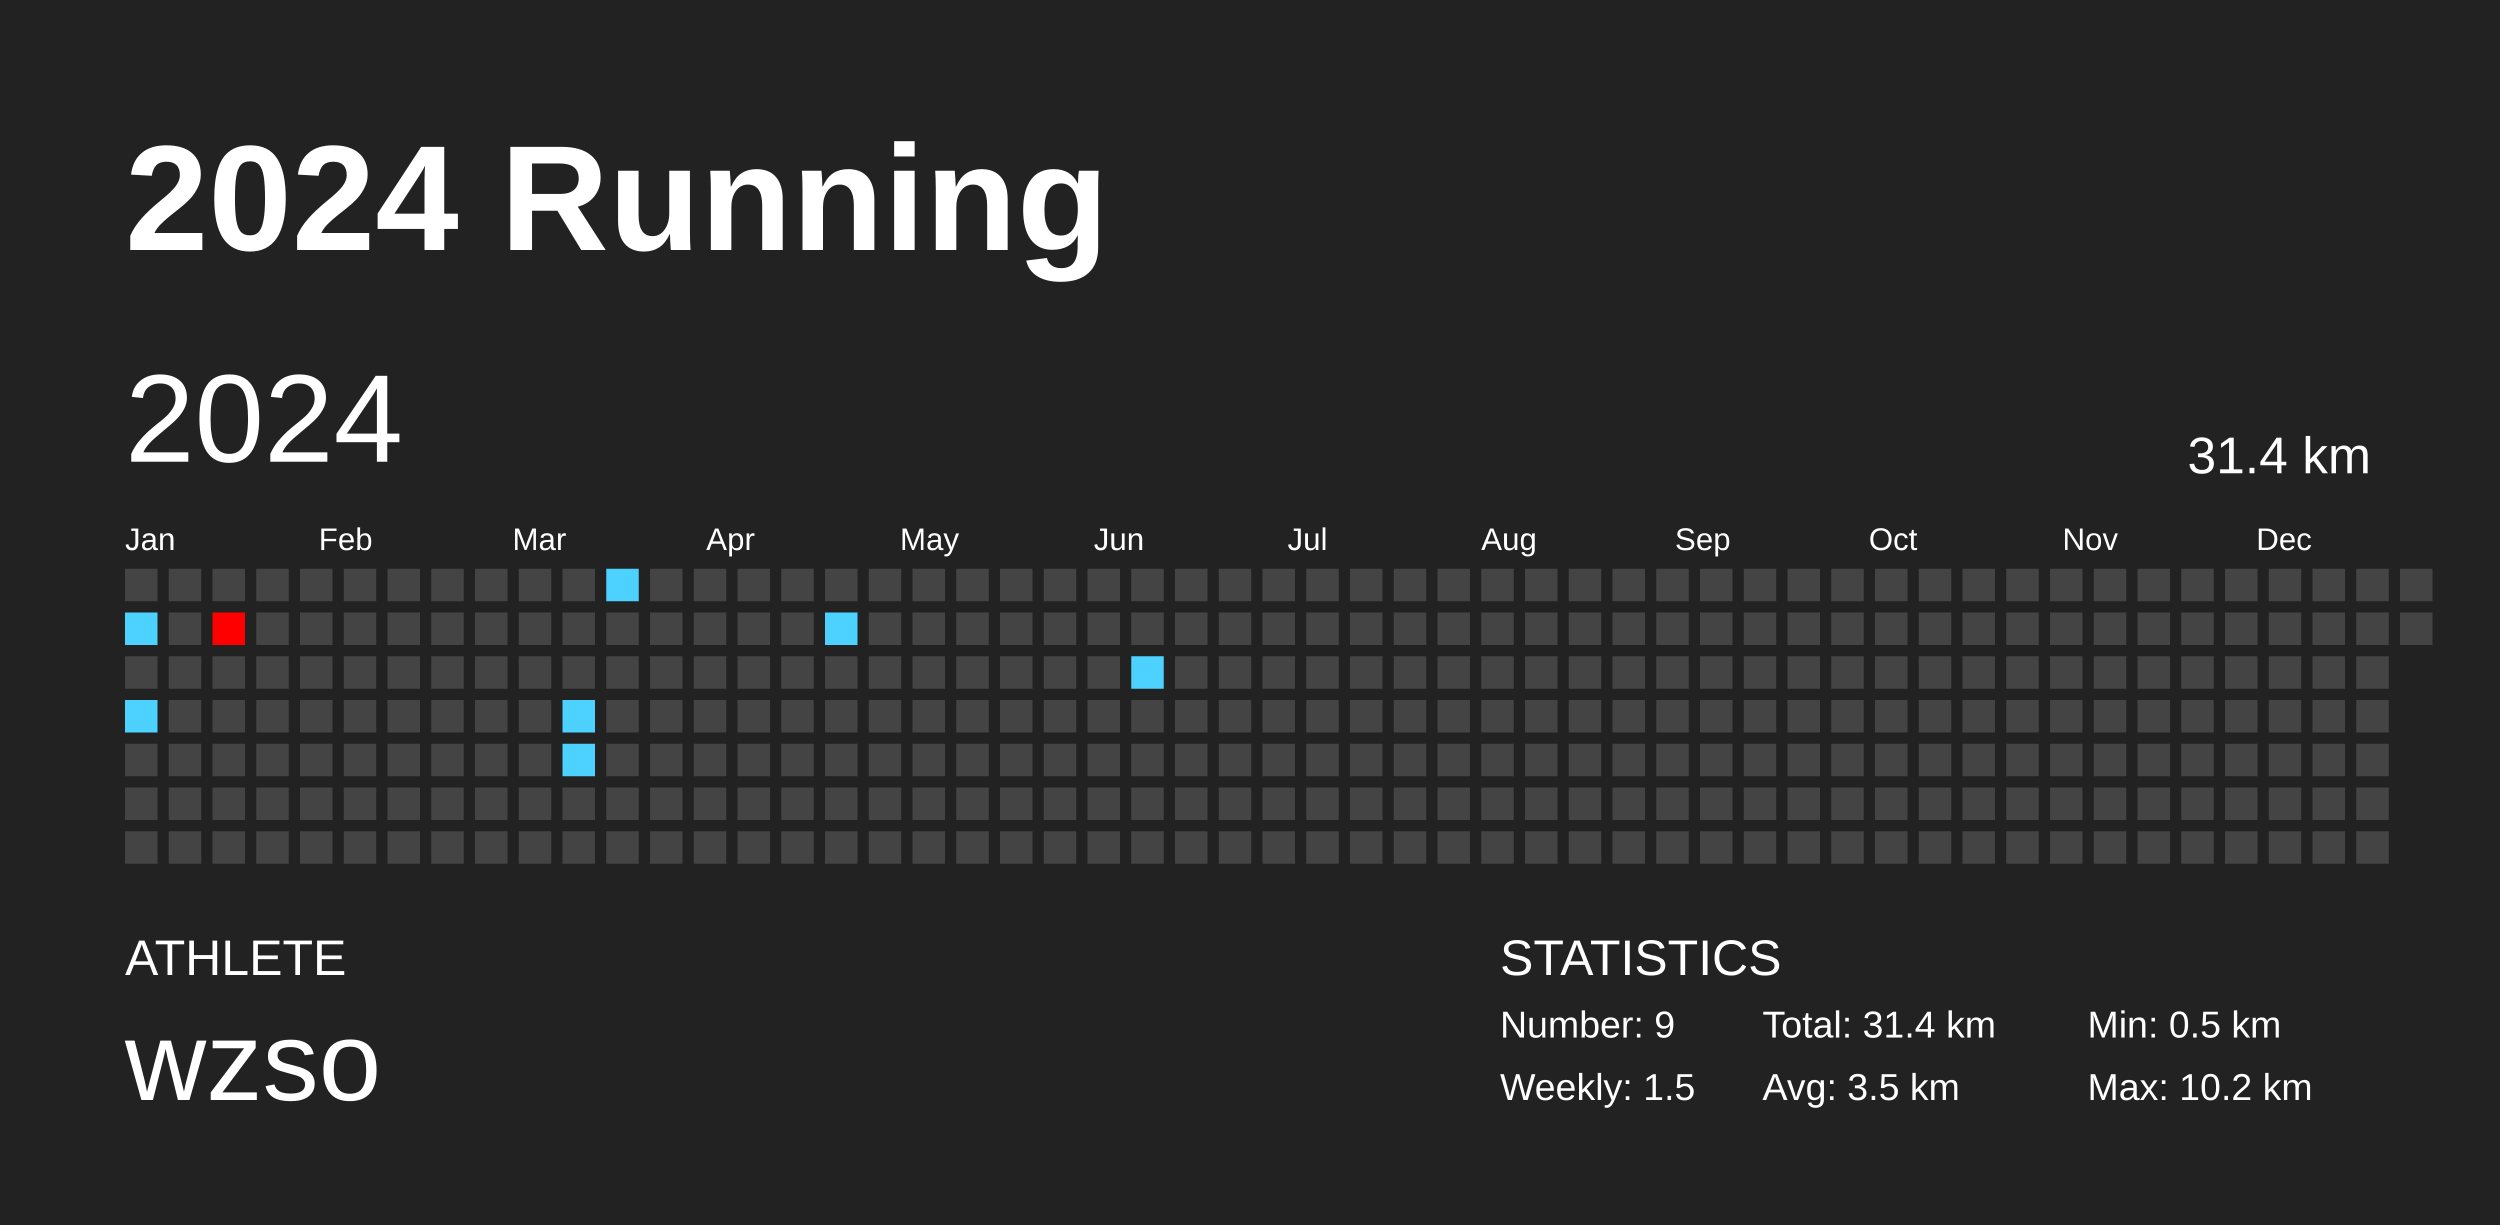
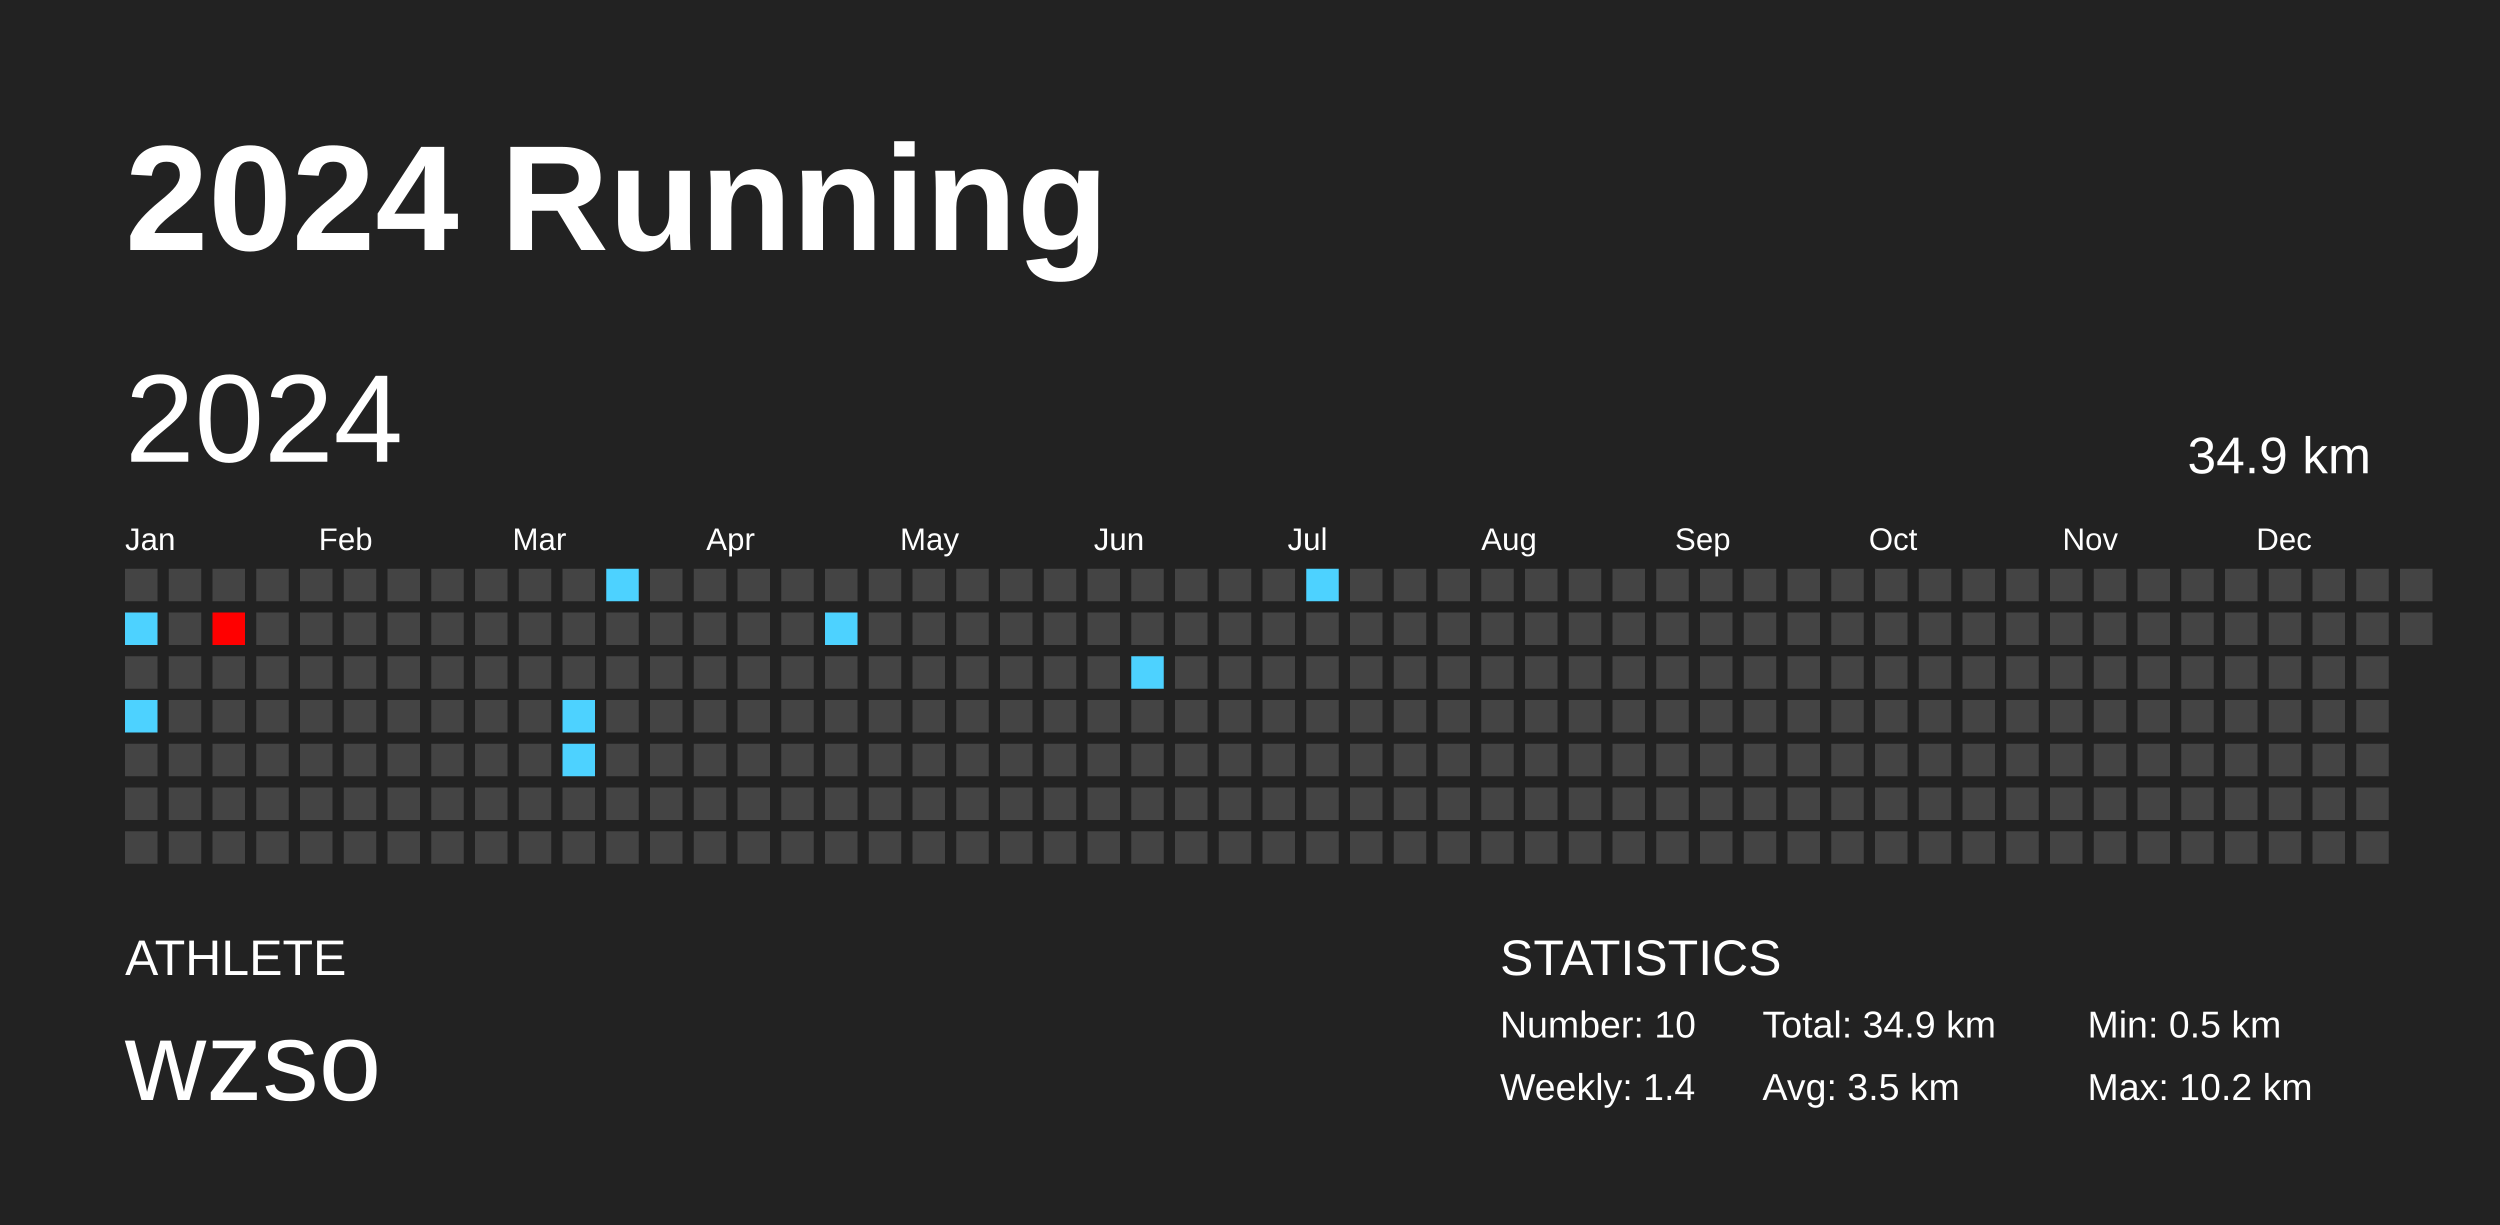
<svg xmlns="http://www.w3.org/2000/svg" baseProfile="full" height="98mm" version="1.1" viewBox="0,0,200,98" width="200mm">
  <defs />
  <rect fill="#222222" height="98" width="200" x="0" y="0" />
  <text fill="#FFFFFF" style="font-size:12px; font-family:Arial; font-weight:bold;" x="10" y="20">2024 Running</text>
  <text fill="#FFFFFF" style="font-size:4px; font-family:Arial" x="10" y="78">ATHLETE</text>
  <text fill="#FFFFFF" style="font-size:9px; font-family:Arial" x="10" y="88">wzso</text>
  <text fill="#FFFFFF" style="font-size:4px; font-family:Arial" x="120" y="78">STATISTICS</text>
-   <text fill="#FFFFFF" style="font-size:3px; font-family:Arial" x="120" y="83">Number: 9</text>
-   <text fill="#FFFFFF" style="font-size:3px; font-family:Arial" x="120" y="88">Weekly: 1.5</text>
-   <text fill="#FFFFFF" style="font-size:3px; font-family:Arial" x="141" y="83">Total: 31.4 km</text>
+   <text fill="#FFFFFF" style="font-size:3px; font-family:Arial" x="120" y="83">Number: 10</text>
+   <text fill="#FFFFFF" style="font-size:3px; font-family:Arial" x="120" y="88">Weekly: 1.4</text>
+   <text fill="#FFFFFF" style="font-size:3px; font-family:Arial" x="141" y="83">Total: 34.9 km</text>
  <text fill="#FFFFFF" style="font-size:3px; font-family:Arial" x="141" y="88">Avg: 3.5 km</text>
  <text fill="#FFFFFF" style="font-size:3px; font-family:Arial" x="167" y="83">Min: 0.5 km</text>
  <text fill="#FFFFFF" style="font-size:3px; font-family:Arial" x="167" y="88">Max: 10.2 km</text>
  <text dominant-baseline="hanging" fill="#FFFFFF" style="font-size:10.0px; font-family:Arial;" x="10" y="30">2024</text>
-   <text dominant-baseline="hanging" fill="#FFFFFF" style="font-size:4.125px; font-family:Arial;" x="175" y="35">31.4 km</text>
+   <text dominant-baseline="hanging" fill="#FFFFFF" style="font-size:4.125px; font-family:Arial;" x="175" y="35">34.9 km</text>
  <text fill="#FFFFFF" style="font-size:2.5px; font-family:Arial" x="10.0" y="44">Jan</text>
  <text fill="#FFFFFF" style="font-size:2.5px; font-family:Arial" x="25.5" y="44">Feb</text>
  <text fill="#FFFFFF" style="font-size:2.5px; font-family:Arial" x="41.0" y="44">Mar</text>
  <text fill="#FFFFFF" style="font-size:2.5px; font-family:Arial" x="56.5" y="44">Apr</text>
  <text fill="#FFFFFF" style="font-size:2.5px; font-family:Arial" x="72.0" y="44">May</text>
  <text fill="#FFFFFF" style="font-size:2.5px; font-family:Arial" x="87.5" y="44">Jun</text>
  <text fill="#FFFFFF" style="font-size:2.5px; font-family:Arial" x="103.0" y="44">Jul</text>
  <text fill="#FFFFFF" style="font-size:2.5px; font-family:Arial" x="118.5" y="44">Aug</text>
  <text fill="#FFFFFF" style="font-size:2.5px; font-family:Arial" x="134.0" y="44">Sep</text>
  <text fill="#FFFFFF" style="font-size:2.5px; font-family:Arial" x="149.5" y="44">Oct</text>
  <text fill="#FFFFFF" style="font-size:2.5px; font-family:Arial" x="165.0" y="44">Nov</text>
  <text fill="#FFFFFF" style="font-size:2.5px; font-family:Arial" x="180.5" y="44">Dec</text>
  <rect fill="#444444" height="2.6" width="2.6" x="10.0" y="45.5" />
  <rect fill="#4dd2ff" height="2.6" width="2.6" x="10.0" y="49.0" />
  <rect fill="#444444" height="2.6" width="2.6" x="10.0" y="52.5" />
  <rect fill="#4dd2ff" height="2.6" width="2.6" x="10.0" y="56.0" />
  <rect fill="#444444" height="2.6" width="2.6" x="10.0" y="59.5" />
  <rect fill="#444444" height="2.6" width="2.6" x="10.0" y="63.0" />
  <rect fill="#444444" height="2.6" width="2.6" x="10.0" y="66.5" />
  <rect fill="#444444" height="2.6" width="2.6" x="13.5" y="45.5" />
  <rect fill="#444444" height="2.6" width="2.6" x="13.5" y="49.0" />
  <rect fill="#444444" height="2.6" width="2.6" x="13.5" y="52.5" />
  <rect fill="#444444" height="2.6" width="2.6" x="13.5" y="56.0" />
  <rect fill="#444444" height="2.6" width="2.6" x="13.5" y="59.5" />
  <rect fill="#444444" height="2.6" width="2.6" x="13.5" y="63.0" />
  <rect fill="#444444" height="2.6" width="2.6" x="13.5" y="66.5" />
  <rect fill="#444444" height="2.6" width="2.6" x="17.0" y="45.5" />
  <rect fill="#ff0000" height="2.6" width="2.6" x="17.0" y="49.0" />
  <rect fill="#444444" height="2.6" width="2.6" x="17.0" y="52.5" />
  <rect fill="#444444" height="2.6" width="2.6" x="17.0" y="56.0" />
  <rect fill="#444444" height="2.6" width="2.6" x="17.0" y="59.5" />
  <rect fill="#444444" height="2.6" width="2.6" x="17.0" y="63.0" />
  <rect fill="#444444" height="2.6" width="2.6" x="17.0" y="66.5" />
  <rect fill="#444444" height="2.6" width="2.6" x="20.5" y="45.5" />
  <rect fill="#444444" height="2.6" width="2.6" x="20.5" y="49.0" />
  <rect fill="#444444" height="2.6" width="2.6" x="20.5" y="52.5" />
  <rect fill="#444444" height="2.6" width="2.6" x="20.5" y="56.0" />
  <rect fill="#444444" height="2.6" width="2.6" x="20.5" y="59.5" />
  <rect fill="#444444" height="2.6" width="2.6" x="20.5" y="63.0" />
  <rect fill="#444444" height="2.6" width="2.6" x="20.5" y="66.5" />
  <rect fill="#444444" height="2.6" width="2.6" x="24.0" y="45.5" />
  <rect fill="#444444" height="2.6" width="2.6" x="24.0" y="49.0" />
  <rect fill="#444444" height="2.6" width="2.6" x="24.0" y="52.5" />
  <rect fill="#444444" height="2.6" width="2.6" x="24.0" y="56.0" />
  <rect fill="#444444" height="2.6" width="2.6" x="24.0" y="59.5" />
  <rect fill="#444444" height="2.6" width="2.6" x="24.0" y="63.0" />
  <rect fill="#444444" height="2.6" width="2.6" x="24.0" y="66.5" />
  <rect fill="#444444" height="2.6" width="2.6" x="27.5" y="45.5" />
  <rect fill="#444444" height="2.6" width="2.6" x="27.5" y="49.0" />
  <rect fill="#444444" height="2.6" width="2.6" x="27.5" y="52.5" />
  <rect fill="#444444" height="2.6" width="2.6" x="27.5" y="56.0" />
  <rect fill="#444444" height="2.6" width="2.6" x="27.5" y="59.5" />
  <rect fill="#444444" height="2.6" width="2.6" x="27.5" y="63.0" />
  <rect fill="#444444" height="2.6" width="2.6" x="27.5" y="66.5" />
  <rect fill="#444444" height="2.6" width="2.6" x="31.0" y="45.5" />
  <rect fill="#444444" height="2.6" width="2.6" x="31.0" y="49.0" />
  <rect fill="#444444" height="2.6" width="2.6" x="31.0" y="52.5" />
  <rect fill="#444444" height="2.6" width="2.6" x="31.0" y="56.0" />
  <rect fill="#444444" height="2.6" width="2.6" x="31.0" y="59.5" />
  <rect fill="#444444" height="2.6" width="2.6" x="31.0" y="63.0" />
  <rect fill="#444444" height="2.6" width="2.6" x="31.0" y="66.5" />
  <rect fill="#444444" height="2.6" width="2.6" x="34.5" y="45.5" />
  <rect fill="#444444" height="2.6" width="2.6" x="34.5" y="49.0" />
  <rect fill="#444444" height="2.6" width="2.6" x="34.5" y="52.5" />
  <rect fill="#444444" height="2.6" width="2.6" x="34.5" y="56.0" />
  <rect fill="#444444" height="2.6" width="2.6" x="34.5" y="59.5" />
  <rect fill="#444444" height="2.6" width="2.6" x="34.5" y="63.0" />
  <rect fill="#444444" height="2.6" width="2.6" x="34.5" y="66.5" />
  <rect fill="#444444" height="2.6" width="2.6" x="38.0" y="45.5" />
  <rect fill="#444444" height="2.6" width="2.6" x="38.0" y="49.0" />
  <rect fill="#444444" height="2.6" width="2.6" x="38.0" y="52.5" />
  <rect fill="#444444" height="2.6" width="2.6" x="38.0" y="56.0" />
  <rect fill="#444444" height="2.6" width="2.6" x="38.0" y="59.5" />
  <rect fill="#444444" height="2.6" width="2.6" x="38.0" y="63.0" />
  <rect fill="#444444" height="2.6" width="2.6" x="38.0" y="66.5" />
  <rect fill="#444444" height="2.6" width="2.6" x="41.5" y="45.5" />
  <rect fill="#444444" height="2.6" width="2.6" x="41.5" y="49.0" />
  <rect fill="#444444" height="2.6" width="2.6" x="41.5" y="52.5" />
  <rect fill="#444444" height="2.6" width="2.6" x="41.5" y="56.0" />
  <rect fill="#444444" height="2.6" width="2.6" x="41.5" y="59.5" />
  <rect fill="#444444" height="2.6" width="2.6" x="41.5" y="63.0" />
  <rect fill="#444444" height="2.6" width="2.6" x="41.5" y="66.5" />
  <rect fill="#444444" height="2.6" width="2.6" x="45.0" y="45.5" />
  <rect fill="#444444" height="2.6" width="2.6" x="45.0" y="49.0" />
  <rect fill="#444444" height="2.6" width="2.6" x="45.0" y="52.5" />
  <rect fill="#4dd2ff" height="2.6" width="2.6" x="45.0" y="56.0" />
  <rect fill="#4dd2ff" height="2.6" width="2.6" x="45.0" y="59.5" />
  <rect fill="#444444" height="2.6" width="2.6" x="45.0" y="63.0" />
  <rect fill="#444444" height="2.6" width="2.6" x="45.0" y="66.5" />
  <rect fill="#4dd2ff" height="2.6" width="2.6" x="48.5" y="45.5" />
  <rect fill="#444444" height="2.6" width="2.6" x="48.5" y="49.0" />
  <rect fill="#444444" height="2.6" width="2.6" x="48.5" y="52.5" />
  <rect fill="#444444" height="2.6" width="2.6" x="48.5" y="56.0" />
  <rect fill="#444444" height="2.6" width="2.6" x="48.5" y="59.5" />
  <rect fill="#444444" height="2.6" width="2.6" x="48.5" y="63.0" />
  <rect fill="#444444" height="2.6" width="2.6" x="48.5" y="66.5" />
  <rect fill="#444444" height="2.6" width="2.6" x="52.0" y="45.5" />
  <rect fill="#444444" height="2.6" width="2.6" x="52.0" y="49.0" />
  <rect fill="#444444" height="2.6" width="2.6" x="52.0" y="52.5" />
  <rect fill="#444444" height="2.6" width="2.6" x="52.0" y="56.0" />
  <rect fill="#444444" height="2.6" width="2.6" x="52.0" y="59.5" />
  <rect fill="#444444" height="2.6" width="2.6" x="52.0" y="63.0" />
  <rect fill="#444444" height="2.6" width="2.6" x="52.0" y="66.5" />
  <rect fill="#444444" height="2.6" width="2.6" x="55.5" y="45.5" />
  <rect fill="#444444" height="2.6" width="2.6" x="55.5" y="49.0" />
  <rect fill="#444444" height="2.6" width="2.6" x="55.5" y="52.5" />
  <rect fill="#444444" height="2.6" width="2.6" x="55.5" y="56.0" />
  <rect fill="#444444" height="2.6" width="2.6" x="55.5" y="59.5" />
  <rect fill="#444444" height="2.6" width="2.6" x="55.5" y="63.0" />
  <rect fill="#444444" height="2.6" width="2.6" x="55.5" y="66.5" />
  <rect fill="#444444" height="2.6" width="2.6" x="59.0" y="45.5" />
  <rect fill="#444444" height="2.6" width="2.6" x="59.0" y="49.0" />
  <rect fill="#444444" height="2.6" width="2.6" x="59.0" y="52.5" />
  <rect fill="#444444" height="2.6" width="2.6" x="59.0" y="56.0" />
  <rect fill="#444444" height="2.6" width="2.6" x="59.0" y="59.5" />
  <rect fill="#444444" height="2.6" width="2.6" x="59.0" y="63.0" />
  <rect fill="#444444" height="2.6" width="2.6" x="59.0" y="66.5" />
  <rect fill="#444444" height="2.6" width="2.6" x="62.5" y="45.5" />
  <rect fill="#444444" height="2.6" width="2.6" x="62.5" y="49.0" />
  <rect fill="#444444" height="2.6" width="2.6" x="62.5" y="52.5" />
  <rect fill="#444444" height="2.6" width="2.6" x="62.5" y="56.0" />
  <rect fill="#444444" height="2.6" width="2.6" x="62.5" y="59.5" />
  <rect fill="#444444" height="2.6" width="2.6" x="62.5" y="63.0" />
  <rect fill="#444444" height="2.6" width="2.6" x="62.5" y="66.5" />
  <rect fill="#444444" height="2.6" width="2.6" x="66.0" y="45.5" />
  <rect fill="#4dd2ff" height="2.6" width="2.6" x="66.0" y="49.0" />
  <rect fill="#444444" height="2.6" width="2.6" x="66.0" y="52.5" />
  <rect fill="#444444" height="2.6" width="2.6" x="66.0" y="56.0" />
  <rect fill="#444444" height="2.6" width="2.6" x="66.0" y="59.5" />
  <rect fill="#444444" height="2.6" width="2.6" x="66.0" y="63.0" />
  <rect fill="#444444" height="2.6" width="2.6" x="66.0" y="66.5" />
  <rect fill="#444444" height="2.6" width="2.6" x="69.5" y="45.5" />
  <rect fill="#444444" height="2.6" width="2.6" x="69.5" y="49.0" />
  <rect fill="#444444" height="2.6" width="2.6" x="69.5" y="52.5" />
  <rect fill="#444444" height="2.6" width="2.6" x="69.5" y="56.0" />
  <rect fill="#444444" height="2.6" width="2.6" x="69.5" y="59.5" />
  <rect fill="#444444" height="2.6" width="2.6" x="69.5" y="63.0" />
  <rect fill="#444444" height="2.6" width="2.6" x="69.5" y="66.5" />
  <rect fill="#444444" height="2.6" width="2.6" x="73.0" y="45.5" />
  <rect fill="#444444" height="2.6" width="2.6" x="73.0" y="49.0" />
  <rect fill="#444444" height="2.6" width="2.6" x="73.0" y="52.5" />
  <rect fill="#444444" height="2.6" width="2.6" x="73.0" y="56.0" />
  <rect fill="#444444" height="2.6" width="2.6" x="73.0" y="59.5" />
  <rect fill="#444444" height="2.6" width="2.6" x="73.0" y="63.0" />
  <rect fill="#444444" height="2.6" width="2.6" x="73.0" y="66.5" />
  <rect fill="#444444" height="2.6" width="2.6" x="76.5" y="45.5" />
  <rect fill="#444444" height="2.6" width="2.6" x="76.5" y="49.0" />
  <rect fill="#444444" height="2.6" width="2.6" x="76.5" y="52.5" />
  <rect fill="#444444" height="2.6" width="2.6" x="76.5" y="56.0" />
  <rect fill="#444444" height="2.6" width="2.6" x="76.5" y="59.5" />
  <rect fill="#444444" height="2.6" width="2.6" x="76.5" y="63.0" />
  <rect fill="#444444" height="2.6" width="2.6" x="76.5" y="66.5" />
  <rect fill="#444444" height="2.6" width="2.6" x="80.0" y="45.5" />
  <rect fill="#444444" height="2.6" width="2.6" x="80.0" y="49.0" />
  <rect fill="#444444" height="2.6" width="2.6" x="80.0" y="52.5" />
  <rect fill="#444444" height="2.6" width="2.6" x="80.0" y="56.0" />
  <rect fill="#444444" height="2.6" width="2.6" x="80.0" y="59.5" />
  <rect fill="#444444" height="2.6" width="2.6" x="80.0" y="63.0" />
  <rect fill="#444444" height="2.6" width="2.6" x="80.0" y="66.5" />
  <rect fill="#444444" height="2.6" width="2.6" x="83.5" y="45.5" />
  <rect fill="#444444" height="2.6" width="2.6" x="83.5" y="49.0" />
  <rect fill="#444444" height="2.6" width="2.6" x="83.5" y="52.5" />
  <rect fill="#444444" height="2.6" width="2.6" x="83.5" y="56.0" />
  <rect fill="#444444" height="2.6" width="2.6" x="83.5" y="59.5" />
  <rect fill="#444444" height="2.6" width="2.6" x="83.5" y="63.0" />
  <rect fill="#444444" height="2.6" width="2.6" x="83.5" y="66.5" />
  <rect fill="#444444" height="2.6" width="2.6" x="87.0" y="45.5" />
  <rect fill="#444444" height="2.6" width="2.6" x="87.0" y="49.0" />
  <rect fill="#444444" height="2.6" width="2.6" x="87.0" y="52.5" />
  <rect fill="#444444" height="2.6" width="2.6" x="87.0" y="56.0" />
  <rect fill="#444444" height="2.6" width="2.6" x="87.0" y="59.5" />
  <rect fill="#444444" height="2.6" width="2.6" x="87.0" y="63.0" />
  <rect fill="#444444" height="2.6" width="2.6" x="87.0" y="66.5" />
  <rect fill="#444444" height="2.6" width="2.6" x="90.5" y="45.5" />
  <rect fill="#444444" height="2.6" width="2.6" x="90.5" y="49.0" />
  <rect fill="#4dd2ff" height="2.6" width="2.6" x="90.5" y="52.5" />
  <rect fill="#444444" height="2.6" width="2.6" x="90.5" y="56.0" />
  <rect fill="#444444" height="2.6" width="2.6" x="90.5" y="59.5" />
  <rect fill="#444444" height="2.6" width="2.6" x="90.5" y="63.0" />
  <rect fill="#444444" height="2.6" width="2.6" x="90.5" y="66.5" />
  <rect fill="#444444" height="2.6" width="2.6" x="94.0" y="45.5" />
  <rect fill="#444444" height="2.6" width="2.6" x="94.0" y="49.0" />
  <rect fill="#444444" height="2.6" width="2.6" x="94.0" y="52.5" />
  <rect fill="#444444" height="2.6" width="2.6" x="94.0" y="56.0" />
  <rect fill="#444444" height="2.6" width="2.6" x="94.0" y="59.5" />
  <rect fill="#444444" height="2.6" width="2.6" x="94.0" y="63.0" />
  <rect fill="#444444" height="2.6" width="2.6" x="94.0" y="66.5" />
  <rect fill="#444444" height="2.6" width="2.6" x="97.5" y="45.5" />
  <rect fill="#444444" height="2.6" width="2.6" x="97.5" y="49.0" />
  <rect fill="#444444" height="2.6" width="2.6" x="97.5" y="52.5" />
  <rect fill="#444444" height="2.6" width="2.6" x="97.5" y="56.0" />
  <rect fill="#444444" height="2.6" width="2.6" x="97.5" y="59.5" />
  <rect fill="#444444" height="2.6" width="2.6" x="97.5" y="63.0" />
  <rect fill="#444444" height="2.6" width="2.6" x="97.5" y="66.5" />
  <rect fill="#444444" height="2.6" width="2.6" x="101.0" y="45.5" />
  <rect fill="#444444" height="2.6" width="2.6" x="101.0" y="49.0" />
  <rect fill="#444444" height="2.6" width="2.6" x="101.0" y="52.5" />
  <rect fill="#444444" height="2.6" width="2.6" x="101.0" y="56.0" />
  <rect fill="#444444" height="2.6" width="2.6" x="101.0" y="59.5" />
  <rect fill="#444444" height="2.6" width="2.6" x="101.0" y="63.0" />
  <rect fill="#444444" height="2.6" width="2.6" x="101.0" y="66.5" />
-   <rect fill="#444444" height="2.6" width="2.6" x="104.5" y="45.5" />
+   <rect fill="#4dd2ff" height="2.6" width="2.6" x="104.5" y="45.5" />
  <rect fill="#444444" height="2.6" width="2.6" x="104.5" y="49.0" />
  <rect fill="#444444" height="2.6" width="2.6" x="104.5" y="52.5" />
  <rect fill="#444444" height="2.6" width="2.6" x="104.5" y="56.0" />
  <rect fill="#444444" height="2.6" width="2.6" x="104.5" y="59.5" />
  <rect fill="#444444" height="2.6" width="2.6" x="104.5" y="63.0" />
  <rect fill="#444444" height="2.6" width="2.6" x="104.5" y="66.5" />
  <rect fill="#444444" height="2.6" width="2.6" x="108.0" y="45.5" />
  <rect fill="#444444" height="2.6" width="2.6" x="108.0" y="49.0" />
  <rect fill="#444444" height="2.6" width="2.6" x="108.0" y="52.5" />
  <rect fill="#444444" height="2.6" width="2.6" x="108.0" y="56.0" />
  <rect fill="#444444" height="2.6" width="2.6" x="108.0" y="59.5" />
  <rect fill="#444444" height="2.6" width="2.6" x="108.0" y="63.0" />
  <rect fill="#444444" height="2.6" width="2.6" x="108.0" y="66.5" />
  <rect fill="#444444" height="2.6" width="2.6" x="111.5" y="45.5" />
  <rect fill="#444444" height="2.6" width="2.6" x="111.5" y="49.0" />
  <rect fill="#444444" height="2.6" width="2.6" x="111.5" y="52.5" />
  <rect fill="#444444" height="2.6" width="2.6" x="111.5" y="56.0" />
  <rect fill="#444444" height="2.6" width="2.6" x="111.5" y="59.5" />
  <rect fill="#444444" height="2.6" width="2.6" x="111.5" y="63.0" />
  <rect fill="#444444" height="2.6" width="2.6" x="111.5" y="66.5" />
  <rect fill="#444444" height="2.6" width="2.6" x="115.0" y="45.5" />
  <rect fill="#444444" height="2.6" width="2.6" x="115.0" y="49.0" />
  <rect fill="#444444" height="2.6" width="2.6" x="115.0" y="52.5" />
  <rect fill="#444444" height="2.6" width="2.6" x="115.0" y="56.0" />
  <rect fill="#444444" height="2.6" width="2.6" x="115.0" y="59.5" />
  <rect fill="#444444" height="2.6" width="2.6" x="115.0" y="63.0" />
  <rect fill="#444444" height="2.6" width="2.6" x="115.0" y="66.5" />
  <rect fill="#444444" height="2.6" width="2.6" x="118.5" y="45.5" />
  <rect fill="#444444" height="2.6" width="2.6" x="118.5" y="49.0" />
  <rect fill="#444444" height="2.6" width="2.6" x="118.5" y="52.5" />
  <rect fill="#444444" height="2.6" width="2.6" x="118.5" y="56.0" />
  <rect fill="#444444" height="2.6" width="2.6" x="118.5" y="59.5" />
  <rect fill="#444444" height="2.6" width="2.6" x="118.5" y="63.0" />
  <rect fill="#444444" height="2.6" width="2.6" x="118.5" y="66.5" />
  <rect fill="#444444" height="2.6" width="2.6" x="122.0" y="45.5" />
  <rect fill="#444444" height="2.6" width="2.6" x="122.0" y="49.0" />
  <rect fill="#444444" height="2.6" width="2.6" x="122.0" y="52.5" />
  <rect fill="#444444" height="2.6" width="2.6" x="122.0" y="56.0" />
  <rect fill="#444444" height="2.6" width="2.6" x="122.0" y="59.5" />
  <rect fill="#444444" height="2.6" width="2.6" x="122.0" y="63.0" />
  <rect fill="#444444" height="2.6" width="2.6" x="122.0" y="66.5" />
  <rect fill="#444444" height="2.6" width="2.6" x="125.5" y="45.5" />
  <rect fill="#444444" height="2.6" width="2.6" x="125.5" y="49.0" />
  <rect fill="#444444" height="2.6" width="2.6" x="125.5" y="52.5" />
  <rect fill="#444444" height="2.6" width="2.6" x="125.5" y="56.0" />
  <rect fill="#444444" height="2.6" width="2.6" x="125.5" y="59.5" />
  <rect fill="#444444" height="2.6" width="2.6" x="125.5" y="63.0" />
  <rect fill="#444444" height="2.6" width="2.6" x="125.5" y="66.5" />
  <rect fill="#444444" height="2.6" width="2.6" x="129.0" y="45.5" />
  <rect fill="#444444" height="2.6" width="2.6" x="129.0" y="49.0" />
  <rect fill="#444444" height="2.6" width="2.6" x="129.0" y="52.5" />
  <rect fill="#444444" height="2.6" width="2.6" x="129.0" y="56.0" />
  <rect fill="#444444" height="2.6" width="2.6" x="129.0" y="59.5" />
  <rect fill="#444444" height="2.6" width="2.6" x="129.0" y="63.0" />
  <rect fill="#444444" height="2.6" width="2.6" x="129.0" y="66.5" />
  <rect fill="#444444" height="2.6" width="2.6" x="132.5" y="45.5" />
  <rect fill="#444444" height="2.6" width="2.6" x="132.5" y="49.0" />
  <rect fill="#444444" height="2.6" width="2.6" x="132.5" y="52.5" />
  <rect fill="#444444" height="2.6" width="2.6" x="132.5" y="56.0" />
  <rect fill="#444444" height="2.6" width="2.6" x="132.5" y="59.5" />
  <rect fill="#444444" height="2.6" width="2.6" x="132.5" y="63.0" />
  <rect fill="#444444" height="2.6" width="2.6" x="132.5" y="66.5" />
  <rect fill="#444444" height="2.6" width="2.6" x="136.0" y="45.5" />
  <rect fill="#444444" height="2.6" width="2.6" x="136.0" y="49.0" />
  <rect fill="#444444" height="2.6" width="2.6" x="136.0" y="52.5" />
  <rect fill="#444444" height="2.6" width="2.6" x="136.0" y="56.0" />
  <rect fill="#444444" height="2.6" width="2.6" x="136.0" y="59.5" />
  <rect fill="#444444" height="2.6" width="2.6" x="136.0" y="63.0" />
  <rect fill="#444444" height="2.6" width="2.6" x="136.0" y="66.5" />
  <rect fill="#444444" height="2.6" width="2.6" x="139.5" y="45.5" />
  <rect fill="#444444" height="2.6" width="2.6" x="139.5" y="49.0" />
  <rect fill="#444444" height="2.6" width="2.6" x="139.5" y="52.5" />
  <rect fill="#444444" height="2.6" width="2.6" x="139.5" y="56.0" />
  <rect fill="#444444" height="2.6" width="2.6" x="139.5" y="59.5" />
  <rect fill="#444444" height="2.6" width="2.6" x="139.5" y="63.0" />
  <rect fill="#444444" height="2.6" width="2.6" x="139.5" y="66.5" />
  <rect fill="#444444" height="2.6" width="2.6" x="143.0" y="45.5" />
  <rect fill="#444444" height="2.6" width="2.6" x="143.0" y="49.0" />
  <rect fill="#444444" height="2.6" width="2.6" x="143.0" y="52.5" />
  <rect fill="#444444" height="2.6" width="2.6" x="143.0" y="56.0" />
  <rect fill="#444444" height="2.6" width="2.6" x="143.0" y="59.5" />
  <rect fill="#444444" height="2.6" width="2.6" x="143.0" y="63.0" />
  <rect fill="#444444" height="2.6" width="2.6" x="143.0" y="66.5" />
  <rect fill="#444444" height="2.6" width="2.6" x="146.5" y="45.5" />
  <rect fill="#444444" height="2.6" width="2.6" x="146.5" y="49.0" />
  <rect fill="#444444" height="2.6" width="2.6" x="146.5" y="52.5" />
  <rect fill="#444444" height="2.6" width="2.6" x="146.5" y="56.0" />
  <rect fill="#444444" height="2.6" width="2.6" x="146.5" y="59.5" />
  <rect fill="#444444" height="2.6" width="2.6" x="146.5" y="63.0" />
  <rect fill="#444444" height="2.6" width="2.6" x="146.5" y="66.5" />
  <rect fill="#444444" height="2.6" width="2.6" x="150.0" y="45.5" />
  <rect fill="#444444" height="2.6" width="2.6" x="150.0" y="49.0" />
  <rect fill="#444444" height="2.6" width="2.6" x="150.0" y="52.5" />
  <rect fill="#444444" height="2.6" width="2.6" x="150.0" y="56.0" />
  <rect fill="#444444" height="2.6" width="2.6" x="150.0" y="59.5" />
  <rect fill="#444444" height="2.6" width="2.6" x="150.0" y="63.0" />
  <rect fill="#444444" height="2.6" width="2.6" x="150.0" y="66.5" />
  <rect fill="#444444" height="2.6" width="2.6" x="153.5" y="45.5" />
  <rect fill="#444444" height="2.6" width="2.6" x="153.5" y="49.0" />
  <rect fill="#444444" height="2.6" width="2.6" x="153.5" y="52.5" />
  <rect fill="#444444" height="2.6" width="2.6" x="153.5" y="56.0" />
  <rect fill="#444444" height="2.6" width="2.6" x="153.5" y="59.5" />
  <rect fill="#444444" height="2.6" width="2.6" x="153.5" y="63.0" />
  <rect fill="#444444" height="2.6" width="2.6" x="153.5" y="66.5" />
  <rect fill="#444444" height="2.6" width="2.6" x="157.0" y="45.5" />
  <rect fill="#444444" height="2.6" width="2.6" x="157.0" y="49.0" />
  <rect fill="#444444" height="2.6" width="2.6" x="157.0" y="52.5" />
  <rect fill="#444444" height="2.6" width="2.6" x="157.0" y="56.0" />
  <rect fill="#444444" height="2.6" width="2.6" x="157.0" y="59.5" />
  <rect fill="#444444" height="2.6" width="2.6" x="157.0" y="63.0" />
  <rect fill="#444444" height="2.6" width="2.6" x="157.0" y="66.5" />
  <rect fill="#444444" height="2.6" width="2.6" x="160.5" y="45.5" />
  <rect fill="#444444" height="2.6" width="2.6" x="160.5" y="49.0" />
  <rect fill="#444444" height="2.6" width="2.6" x="160.5" y="52.5" />
  <rect fill="#444444" height="2.6" width="2.6" x="160.5" y="56.0" />
  <rect fill="#444444" height="2.6" width="2.6" x="160.5" y="59.5" />
  <rect fill="#444444" height="2.6" width="2.6" x="160.5" y="63.0" />
  <rect fill="#444444" height="2.6" width="2.6" x="160.5" y="66.5" />
  <rect fill="#444444" height="2.6" width="2.6" x="164.0" y="45.5" />
  <rect fill="#444444" height="2.6" width="2.6" x="164.0" y="49.0" />
  <rect fill="#444444" height="2.6" width="2.6" x="164.0" y="52.5" />
  <rect fill="#444444" height="2.6" width="2.6" x="164.0" y="56.0" />
  <rect fill="#444444" height="2.6" width="2.6" x="164.0" y="59.5" />
  <rect fill="#444444" height="2.6" width="2.6" x="164.0" y="63.0" />
  <rect fill="#444444" height="2.6" width="2.6" x="164.0" y="66.5" />
  <rect fill="#444444" height="2.6" width="2.6" x="167.5" y="45.5" />
  <rect fill="#444444" height="2.6" width="2.6" x="167.5" y="49.0" />
  <rect fill="#444444" height="2.6" width="2.6" x="167.5" y="52.5" />
  <rect fill="#444444" height="2.6" width="2.6" x="167.5" y="56.0" />
  <rect fill="#444444" height="2.6" width="2.6" x="167.5" y="59.5" />
  <rect fill="#444444" height="2.6" width="2.6" x="167.5" y="63.0" />
  <rect fill="#444444" height="2.6" width="2.6" x="167.5" y="66.5" />
  <rect fill="#444444" height="2.6" width="2.6" x="171.0" y="45.5" />
  <rect fill="#444444" height="2.6" width="2.6" x="171.0" y="49.0" />
  <rect fill="#444444" height="2.6" width="2.6" x="171.0" y="52.5" />
  <rect fill="#444444" height="2.6" width="2.6" x="171.0" y="56.0" />
  <rect fill="#444444" height="2.6" width="2.6" x="171.0" y="59.5" />
  <rect fill="#444444" height="2.6" width="2.6" x="171.0" y="63.0" />
  <rect fill="#444444" height="2.6" width="2.6" x="171.0" y="66.5" />
  <rect fill="#444444" height="2.6" width="2.6" x="174.5" y="45.5" />
  <rect fill="#444444" height="2.6" width="2.6" x="174.5" y="49.0" />
  <rect fill="#444444" height="2.6" width="2.6" x="174.5" y="52.5" />
  <rect fill="#444444" height="2.6" width="2.6" x="174.5" y="56.0" />
  <rect fill="#444444" height="2.6" width="2.6" x="174.5" y="59.5" />
  <rect fill="#444444" height="2.6" width="2.6" x="174.5" y="63.0" />
  <rect fill="#444444" height="2.6" width="2.6" x="174.5" y="66.5" />
  <rect fill="#444444" height="2.6" width="2.6" x="178.0" y="45.5" />
  <rect fill="#444444" height="2.6" width="2.6" x="178.0" y="49.0" />
  <rect fill="#444444" height="2.6" width="2.6" x="178.0" y="52.5" />
  <rect fill="#444444" height="2.6" width="2.6" x="178.0" y="56.0" />
  <rect fill="#444444" height="2.6" width="2.6" x="178.0" y="59.5" />
  <rect fill="#444444" height="2.6" width="2.6" x="178.0" y="63.0" />
  <rect fill="#444444" height="2.6" width="2.6" x="178.0" y="66.5" />
  <rect fill="#444444" height="2.6" width="2.6" x="181.5" y="45.5" />
  <rect fill="#444444" height="2.6" width="2.6" x="181.5" y="49.0" />
  <rect fill="#444444" height="2.6" width="2.6" x="181.5" y="52.5" />
  <rect fill="#444444" height="2.6" width="2.6" x="181.5" y="56.0" />
  <rect fill="#444444" height="2.6" width="2.6" x="181.5" y="59.5" />
  <rect fill="#444444" height="2.6" width="2.6" x="181.5" y="63.0" />
  <rect fill="#444444" height="2.6" width="2.6" x="181.5" y="66.5" />
  <rect fill="#444444" height="2.6" width="2.6" x="185.0" y="45.5" />
  <rect fill="#444444" height="2.6" width="2.6" x="185.0" y="49.0" />
  <rect fill="#444444" height="2.6" width="2.6" x="185.0" y="52.5" />
  <rect fill="#444444" height="2.6" width="2.6" x="185.0" y="56.0" />
  <rect fill="#444444" height="2.6" width="2.6" x="185.0" y="59.5" />
  <rect fill="#444444" height="2.6" width="2.6" x="185.0" y="63.0" />
  <rect fill="#444444" height="2.6" width="2.6" x="185.0" y="66.5" />
  <rect fill="#444444" height="2.6" width="2.6" x="188.5" y="45.5" />
  <rect fill="#444444" height="2.6" width="2.6" x="188.5" y="49.0" />
  <rect fill="#444444" height="2.6" width="2.6" x="188.5" y="52.5" />
  <rect fill="#444444" height="2.6" width="2.6" x="188.5" y="56.0" />
  <rect fill="#444444" height="2.6" width="2.6" x="188.5" y="59.5" />
  <rect fill="#444444" height="2.6" width="2.6" x="188.5" y="63.0" />
  <rect fill="#444444" height="2.6" width="2.6" x="188.5" y="66.5" />
  <rect fill="#444444" height="2.6" width="2.6" x="192.0" y="45.5" />
  <rect fill="#444444" height="2.6" width="2.6" x="192.0" y="49.0" />
</svg>
